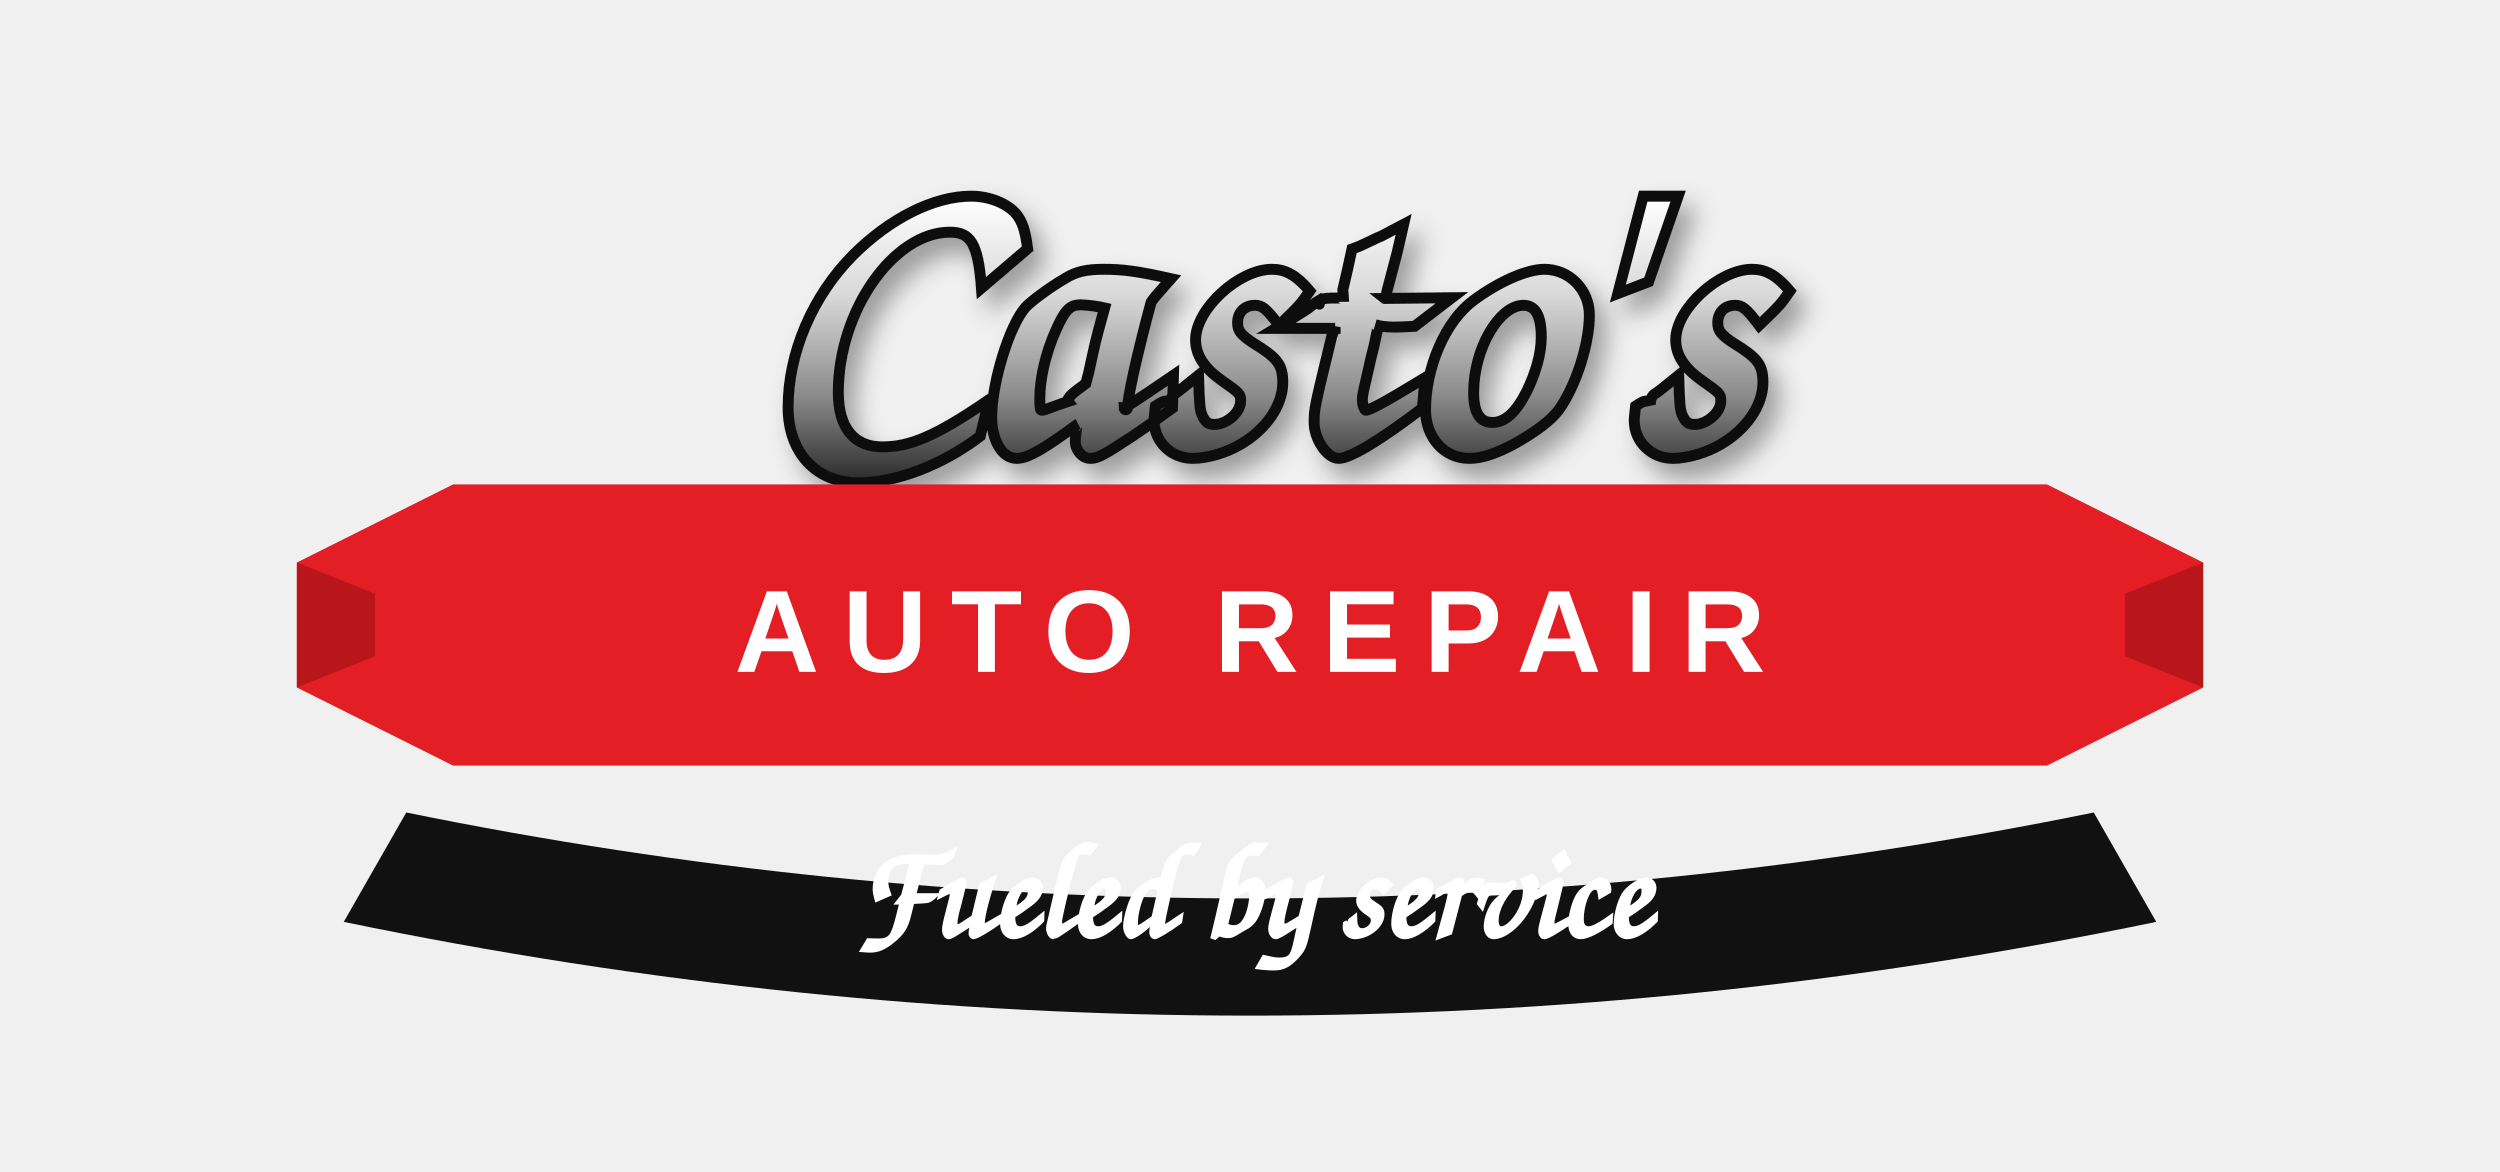
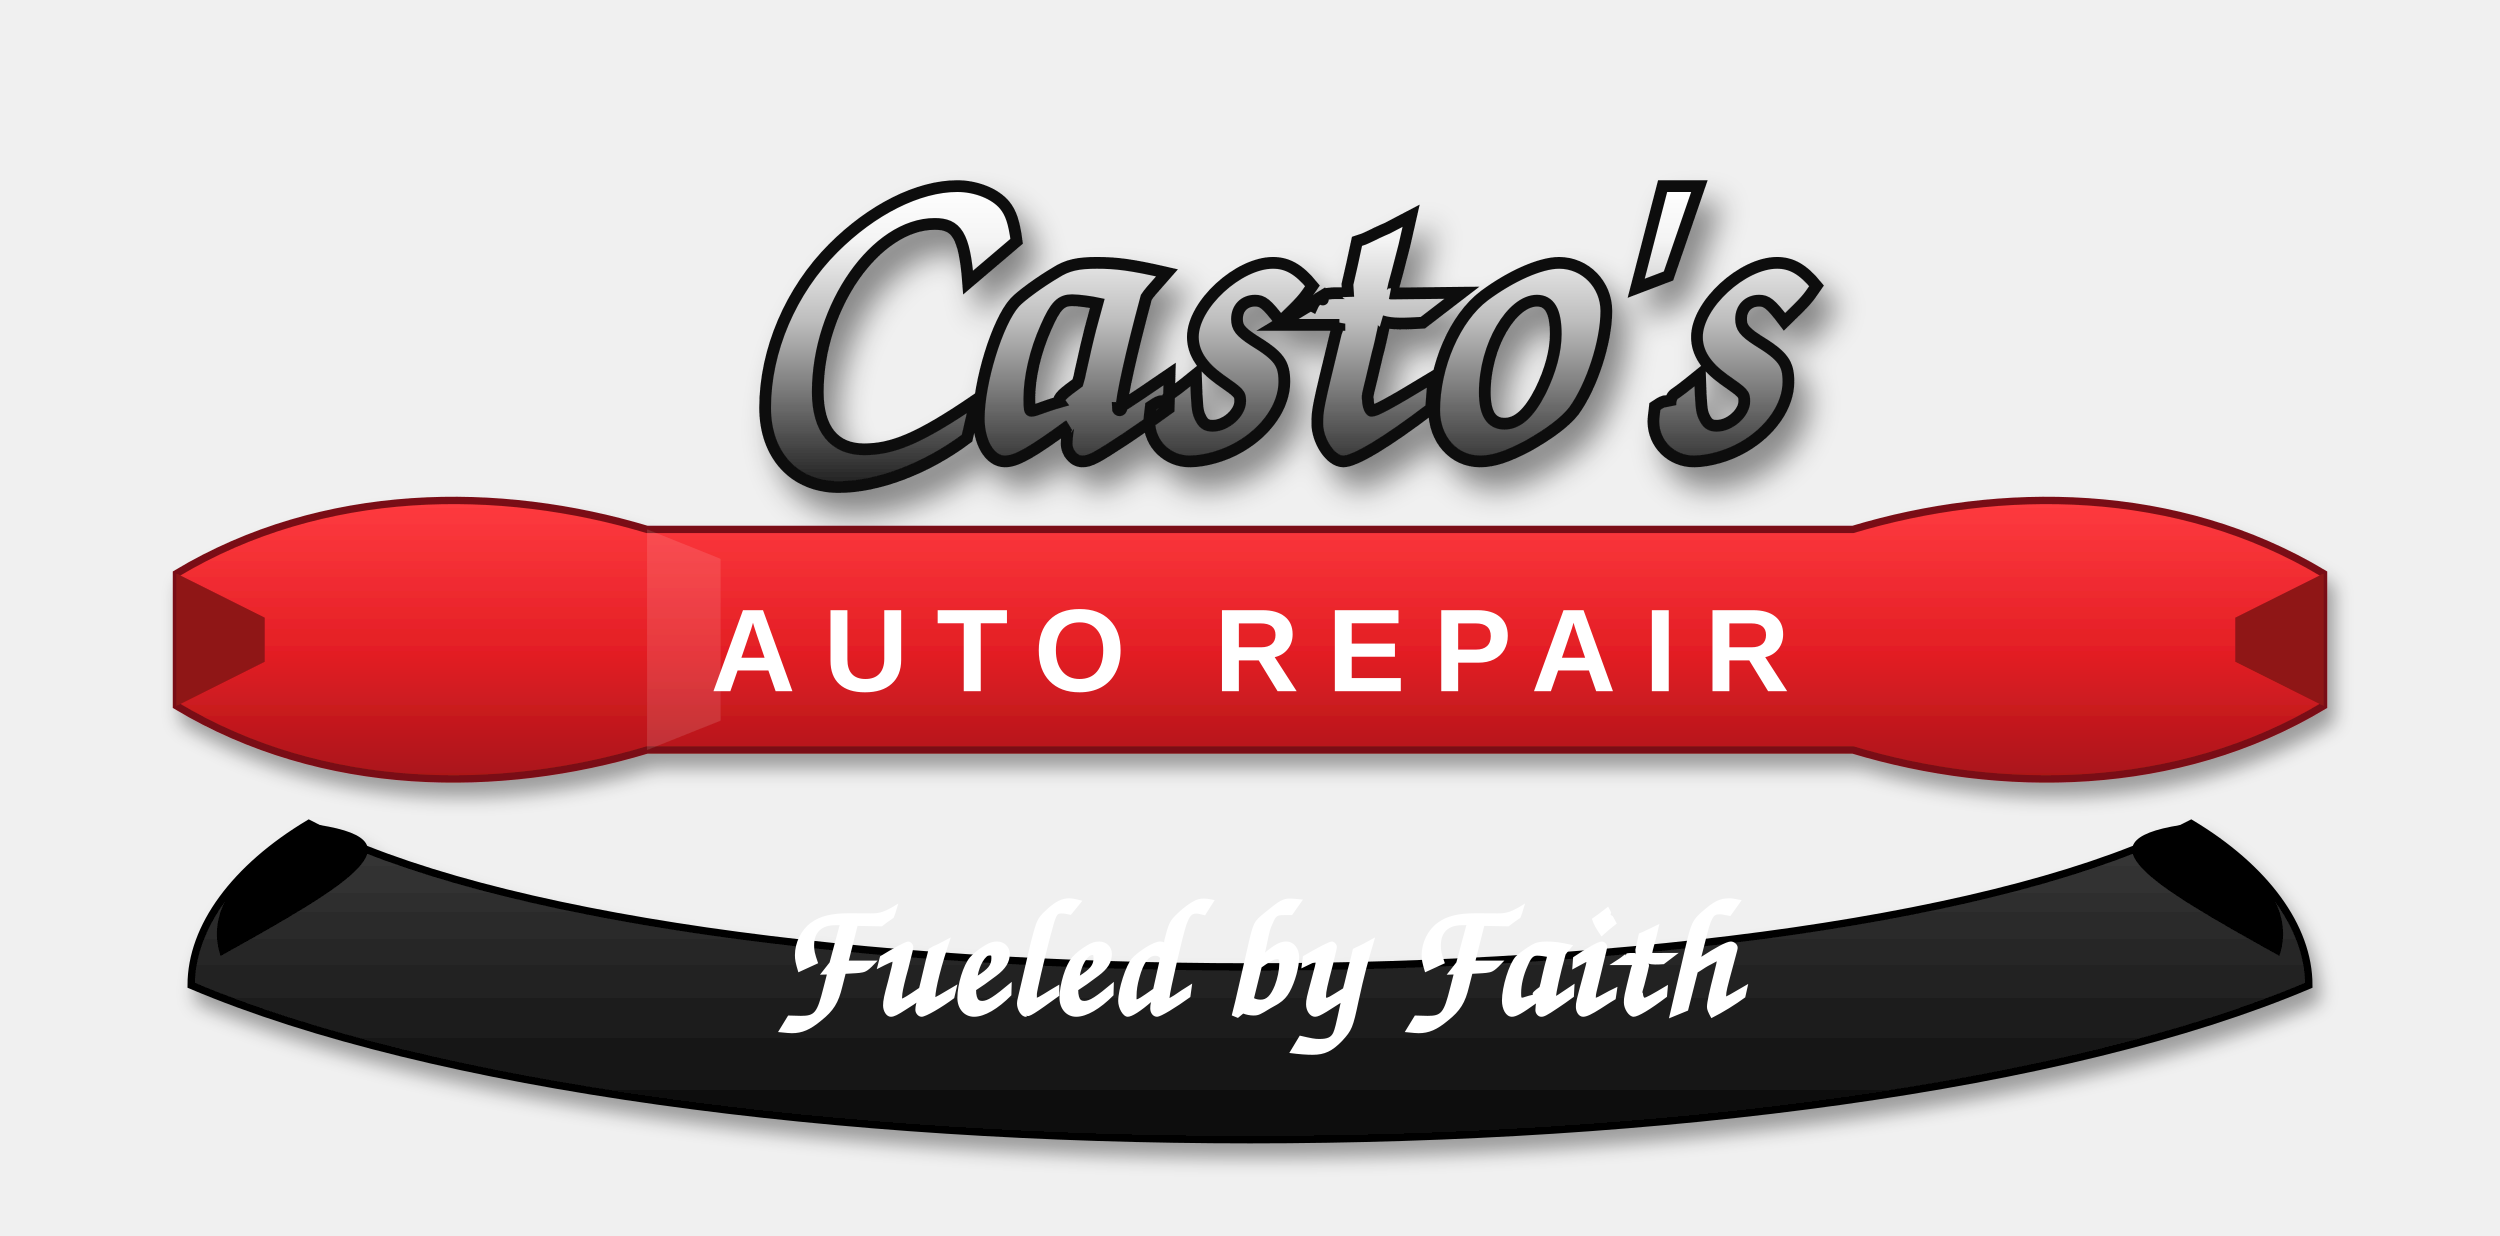
- <svg xmlns="http://www.w3.org/2000/svg" viewBox="0 0 320 150" role="img" aria-label="Casto's Auto Repair — Fueled by service">
+ <svg xmlns="http://www.w3.org/2000/svg" viewBox="0 0 340 168" role="img" aria-label="Casto's Auto Repair — Fueled by Faith">
  <defs>
    <linearGradient id="chrome" x1="0%" y1="0%" x2="0%" y2="100%">
      <stop offset="0%" stop-color="#ffffff" />
-       <stop offset="35%" stop-color="#d8d8d8" />
-       <stop offset="70%" stop-color="#8a8a8a" />
-       <stop offset="100%" stop-color="#2a2a2a" />
+       <stop offset="18%" stop-color="#f4f4f4" />
+       <stop offset="45%" stop-color="#bdbdbd" />
+       <stop offset="72%" stop-color="#6e6e6e" />
+       <stop offset="100%" stop-color="#1f1f1f" />
    </linearGradient>
-     <filter id="shadow" x="-20%" y="-20%" width="140%" height="140%">
-       <feDropShadow dx="1.5" dy="2" stdDeviation="1.5" flood-color="#000000" flood-opacity="0.35" />
+     <linearGradient id="redRibbon" x1="0%" y1="0%" x2="0%" y2="100%">
+       <stop offset="0%" stop-color="#ff3b40" />
+       <stop offset="55%" stop-color="#e31e24" />
+       <stop offset="100%" stop-color="#a91519" />
+     </linearGradient>
+     <linearGradient id="blackRibbon" x1="0%" y1="0%" x2="0%" y2="100%">
+       <stop offset="0%" stop-color="#3a3a3a" />
+       <stop offset="100%" stop-color="#0a0a0a" />
+     </linearGradient>
+     <filter id="chromeShadow" x="-30%" y="-30%" width="160%" height="160%">
+       <feDropShadow dx="2" dy="3" stdDeviation="2" flood-color="#000000" flood-opacity="0.45" />
+     </filter>
+     <filter id="ribbonShadow" x="-20%" y="-20%" width="140%" height="140%">
+       <feDropShadow dx="1" dy="2" stdDeviation="1.2" flood-color="#000000" flood-opacity="0.35" />
    </filter>
  </defs>
-   <text x="160" y="58" text-anchor="middle" font-family="'Brush Script MT', 'Segoe Script', 'Pacifico', cursive" font-size="52" font-weight="700" fill="url(#chrome)" stroke="#111111" stroke-width="1.4" filter="url(#shadow)">Casto's</text>
-   <path d="M 38 72 L 58 62 L 262 62 L 282 72 L 282 88 L 262 98 L 58 98 L 38 88 Z" fill="#E31E24" />
-   <path d="M 38 72 L 48 76 L 48 84 L 38 88 Z" fill="#b8161b" />
-   <path d="M 282 72 L 272 76 L 272 84 L 282 88 Z" fill="#b8161b" />
-   <text x="160" y="86" text-anchor="middle" font-family="Arial, Helvetica, sans-serif" font-size="15" font-weight="800" letter-spacing="3" fill="#ffffff">AUTO REPAIR</text>
-   <path d="M 52 104 Q 160 126 268 104 L 276 118 Q 160 142 44 118 Z" fill="#111111" />
-   <text x="160" y="120" text-anchor="middle" font-family="'Brush Script MT', 'Segoe Script', cursive" font-size="17" font-weight="700" fill="#ffffff">Fueled by service</text>
+   <text x="170" y="62" text-anchor="middle" font-family="'Brush Script MT', 'Segoe Script', 'Pacifico', cursive" font-size="58" font-weight="700" fill="url(#chrome)" stroke="#111111" stroke-width="1.6" filter="url(#chromeShadow)">Casto's</text>
+   <g filter="url(#ribbonShadow)">
+     <path d="M 24 78 C 44 66, 68 66, 88 72 L 252 72 C 272 66, 296 66, 316 78 L 316 96 C 296 108, 272 108, 252 102 L 88 102 C 68 108, 44 108, 24 96 Z" fill="url(#redRibbon)" stroke="#7a1013" stroke-width="1" />
+     <path d="M 24 78 L 36 84 L 36 90 L 24 96 Z" fill="#8f1418" />
+     <path d="M 316 78 L 304 84 L 304 90 L 316 96 Z" fill="#8f1418" />
+     <path d="M 88 72 L 98 76 L 98 98 L 88 102 Z" fill="#ffffff" opacity="0.12" />
+   </g>
+   <text x="170" y="94" text-anchor="middle" font-family="Arial, Helvetica, sans-serif" font-size="16" font-weight="900" letter-spacing="3.8" fill="#ffffff">AUTO REPAIR</text>
+   <g filter="url(#ribbonShadow)">
+     <path d="M 42 112 C 92 138, 248 138, 298 112 C 308 118, 314 126, 314 134 C 248 162, 92 162, 26 134 C 26 126, 32 118, 42 112 Z" fill="url(#blackRibbon)" stroke="#000000" stroke-width="1" />
+     <path d="M 42 112 C 32 118, 28 124, 30 130 C 48 120, 58 114, 42 112 Z" fill="#000000" />
+     <path d="M 298 112 C 308 118, 312 124, 310 130 C 292 120, 282 114, 298 112 Z" fill="#000000" />
+   </g>
+   <text x="170" y="138" text-anchor="middle" font-family="'Brush Script MT', 'Segoe Script', cursive" font-size="22" font-weight="700" fill="#ffffff" letter-spacing="0.5">Fueled by Faith</text>
</svg>
